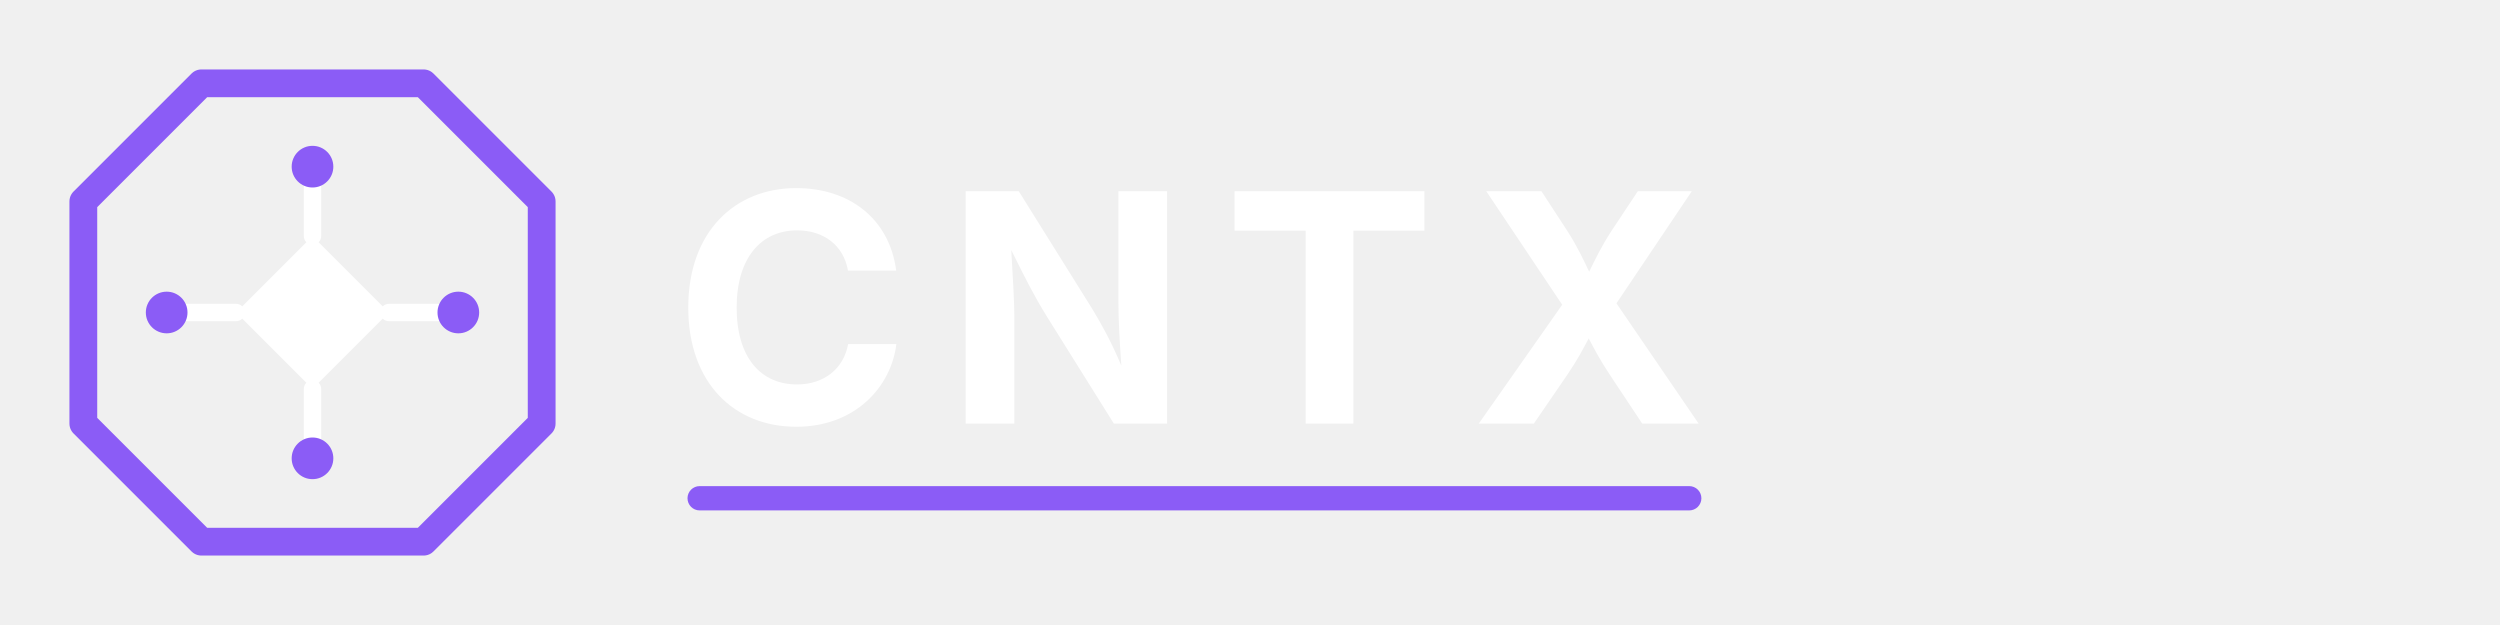
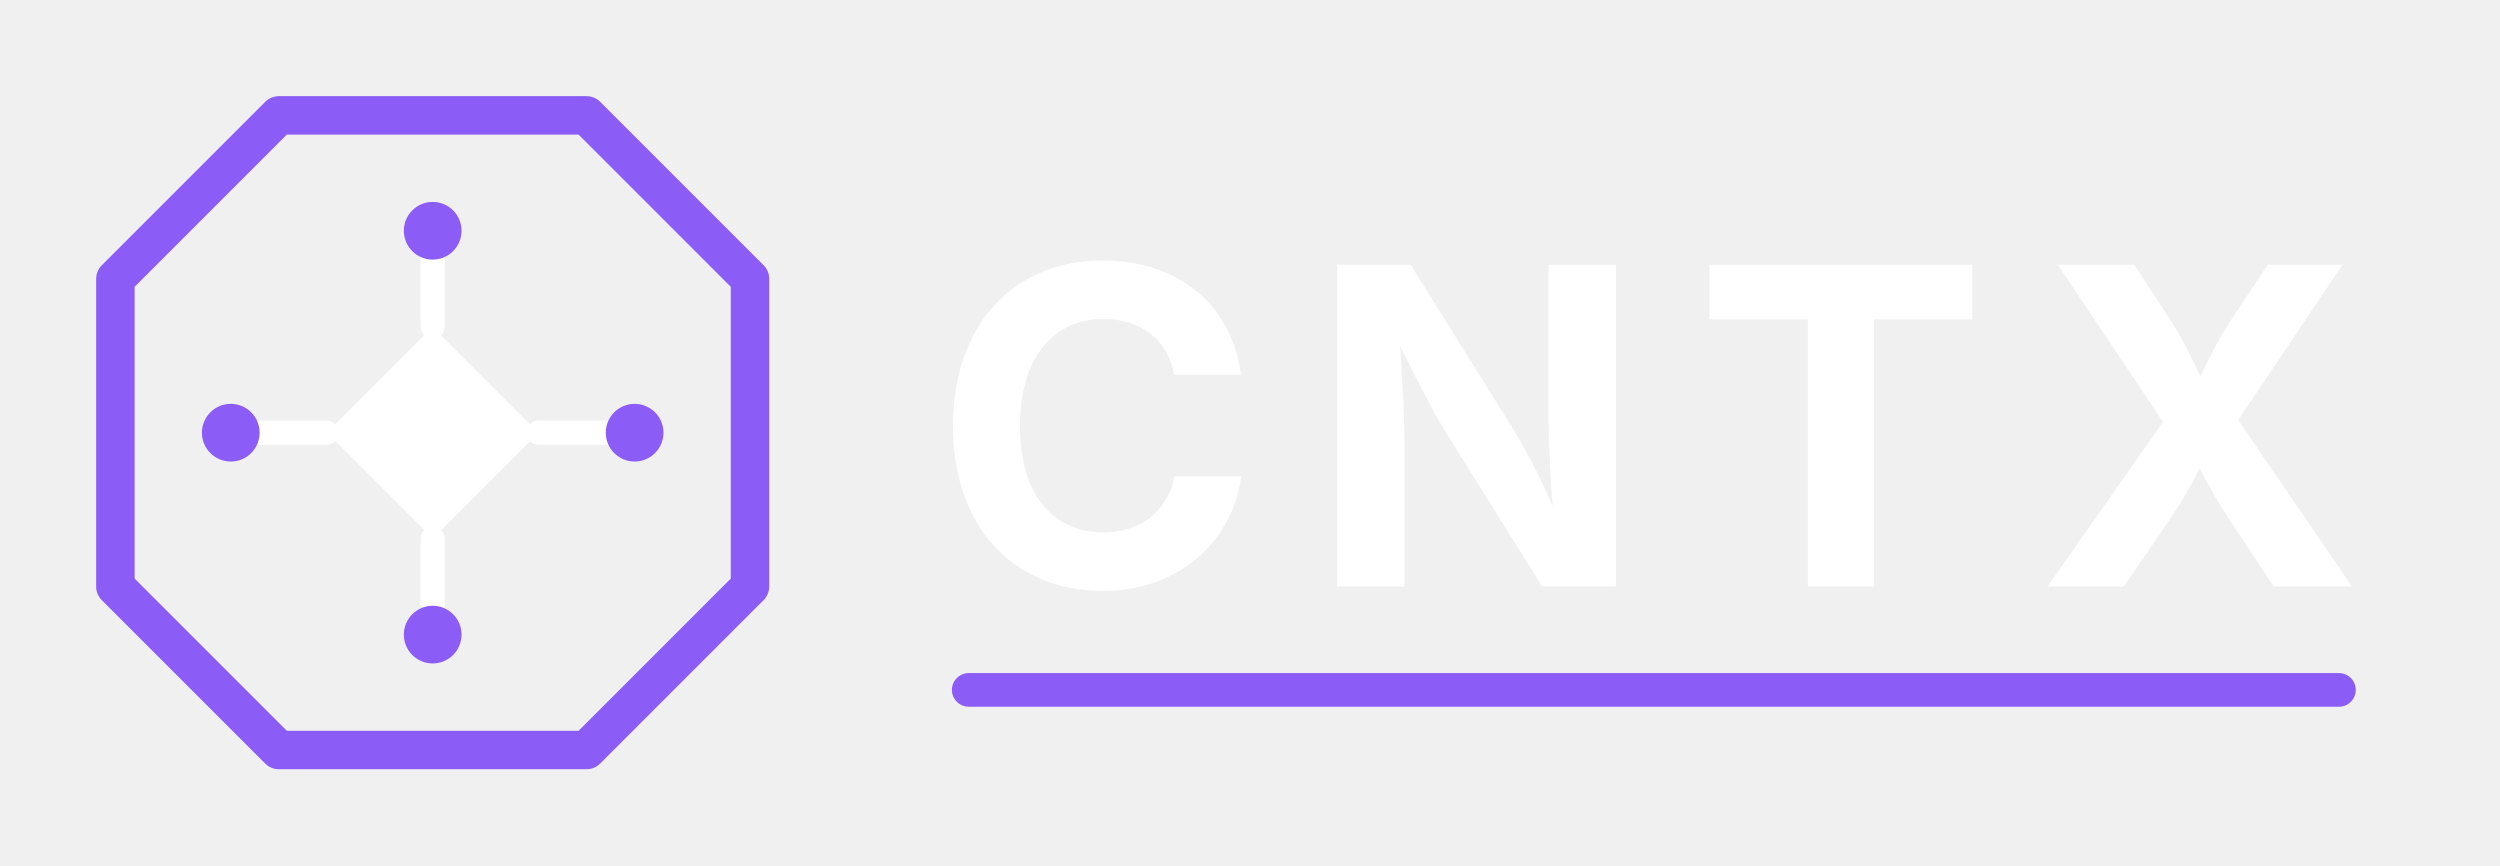
- <svg xmlns="http://www.w3.org/2000/svg" viewBox="0 0 720 180" role="img" aria-labelledby="title desc">
+ <svg xmlns="http://www.w3.org/2000/svg" viewBox="0 0 520 180" role="img" aria-labelledby="title desc">
  <g fill="none" stroke-linecap="round" stroke-linejoin="round">
    <path d="M58 24h64l34 34v64l-34 34H58l-34-34V58z" stroke="#8B5CF6" stroke-width="8" />
    <path d="M90 48v20M48 90h20M112 90h20M90 112v20" stroke="#FFFFFF" stroke-width="5" />
    <circle cx="90" cy="48" r="6" fill="#8B5CF6" stroke="none" />
    <circle cx="48" cy="90" r="6" fill="#8B5CF6" stroke="none" />
    <circle cx="132" cy="90" r="6" fill="#8B5CF6" stroke="none" />
    <circle cx="90" cy="132" r="6" fill="#8B5CF6" stroke="none" />
    <path d="M90 68l22 22-22 22-22-22z" fill="#FFFFFF" stroke="none" />
  </g>
  <text x="194" y="122" fill="#FFFFFF" font-family="Inter,Segoe UI,Arial,sans-serif" font-size="92" font-weight="750" letter-spacing="10">CNTX</text>
  <rect x="198" y="140" width="292" height="7" rx="3.5" fill="#8B5CF6" />
</svg>
